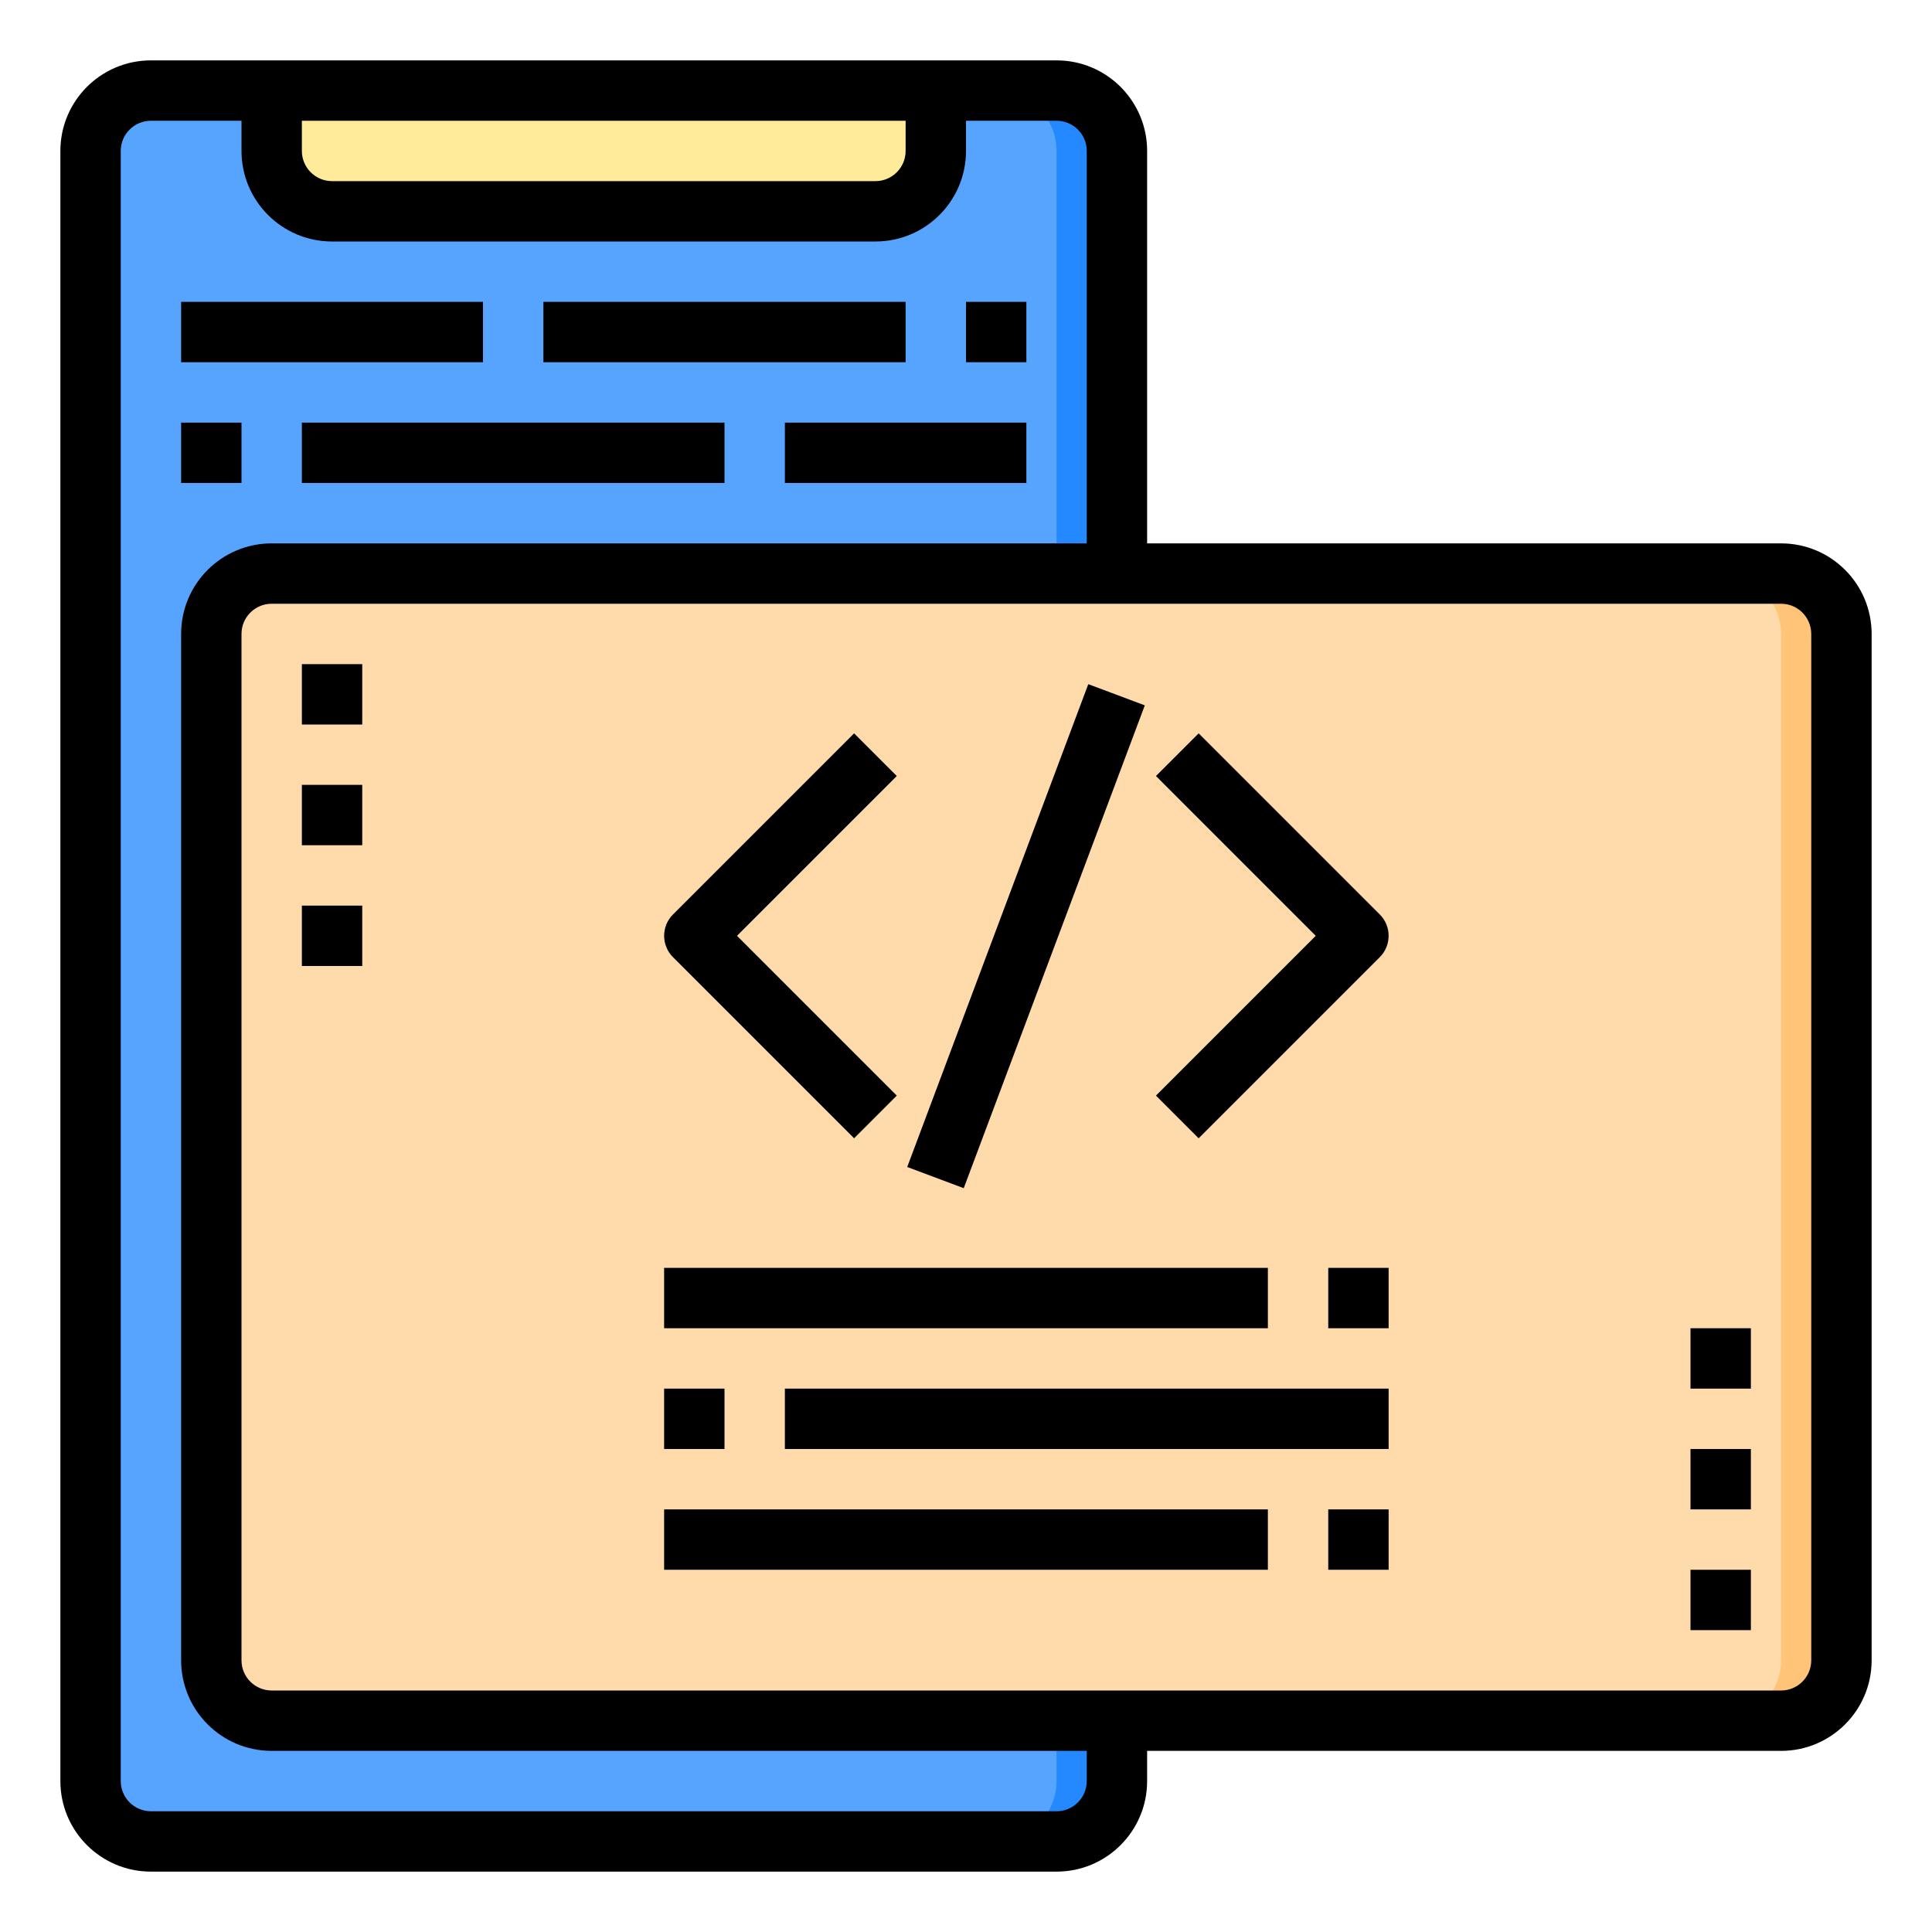
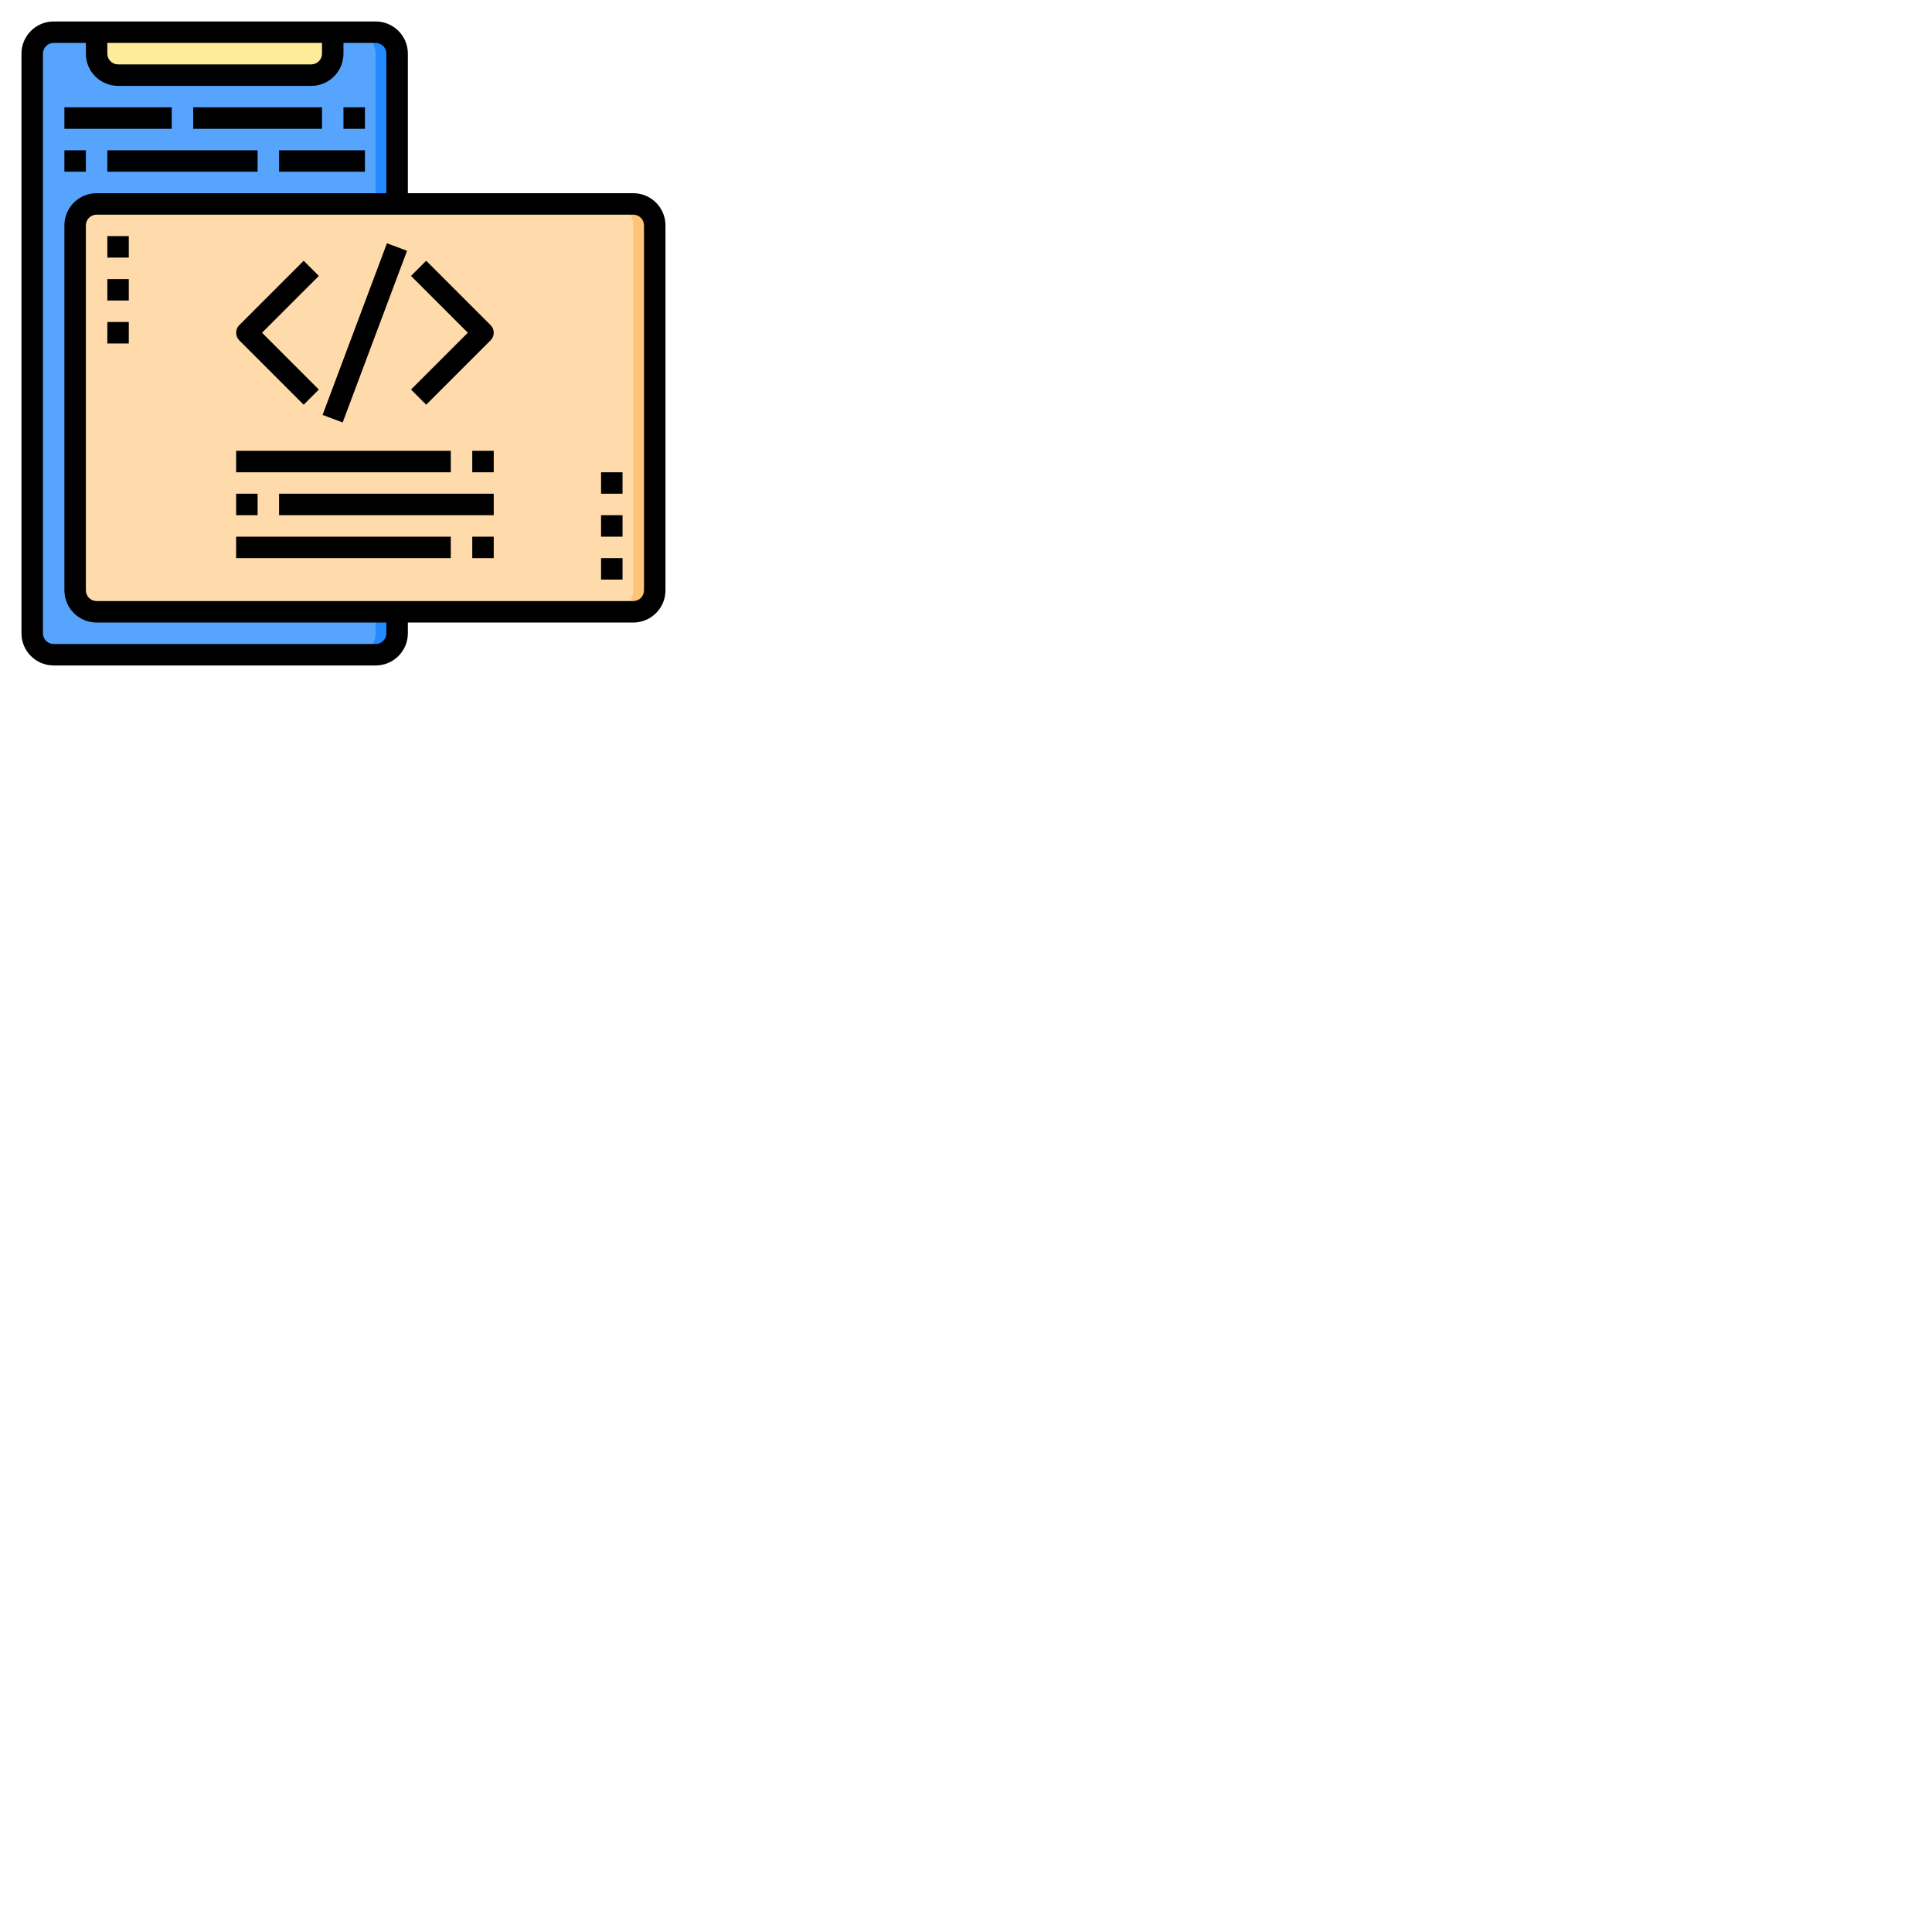
- <svg xmlns="http://www.w3.org/2000/svg" height="512" viewBox="0 0 64 64" width="512">
+ <svg xmlns="http://www.w3.org/2000/svg" height="180px" viewBox="0 0 180 180" width="180px">
  <g data-name="mobile coding">
    <rect fill="#57a4ff" height="58" rx="2" width="34" x="3" y="3" />
    <path d="M37 5v54a2.006 2.006 0 01-2 2h-2a2.006 2.006 0 002-2V5a2.006 2.006 0 00-2-2h2a2.006 2.006 0 012 2z" fill="#2488ff" />
    <rect fill="#ffdaaa" height="38" rx="2" width="54" x="7" y="19" />
    <path d="M61 21v34a2.006 2.006 0 01-2 2h-2a2.006 2.006 0 002-2V21a2.006 2.006 0 00-2-2h2a2.006 2.006 0 012 2z" fill="#ffc477" />
    <path d="M31 3v2a2.006 2.006 0 01-2 2H11a2.006 2.006 0 01-2-2V3z" fill="#ffeb99" />
    <path d="M59 18H38V5a3 3 0 00-3-3H5a3 3 0 00-3 3v54a3 3 0 003 3h30a3 3 0 003-3v-1h21a3 3 0 003-3V21a3 3 0 00-3-3zM10 4h20v1a1 1 0 01-1 1H11a1 1 0 01-1-1zm26 55a1 1 0 01-1 1H5a1 1 0 01-1-1V5a1 1 0 011-1h3v1a3 3 0 003 3h18a3 3 0 003-3V4h3a1 1 0 011 1v13H9a3 3 0 00-3 3v34a3 3 0 003 3h27zm24-4a1 1 0 01-1 1H9a1 1 0 01-1-1V21a1 1 0 011-1h50a1 1 0 011 1z" />
    <path d="M10 22h2v2h-2zM10 26h2v2h-2zM10 30h2v2h-2zM56 44h2v2h-2zM56 48h2v2h-2zM56 52h2v2h-2zM28.293 37.707l1.414-1.414L24.414 31l5.293-5.293-1.414-1.414-6 6a1 1 0 000 1.414zM39.707 24.293l-1.414 1.414L43.586 31l-5.293 5.293 1.414 1.414 6-6a1 1 0 000-1.414zM22 50h20v2H22zM44 50h2v2h-2zM22 46h2v2h-2zM26 46h20v2H26zM22 42h20v2H22zM44 42h2v2h-2zM30.053 38.658l5.998-15.994 1.872.702-5.998 15.994zM10 14h14v2H10zM6 14h2v2H6zM18 10h12v2H18zM6 10h10v2H6zM32 10h2v2h-2zM26 14h8v2h-8z" />
  </g>
</svg>
